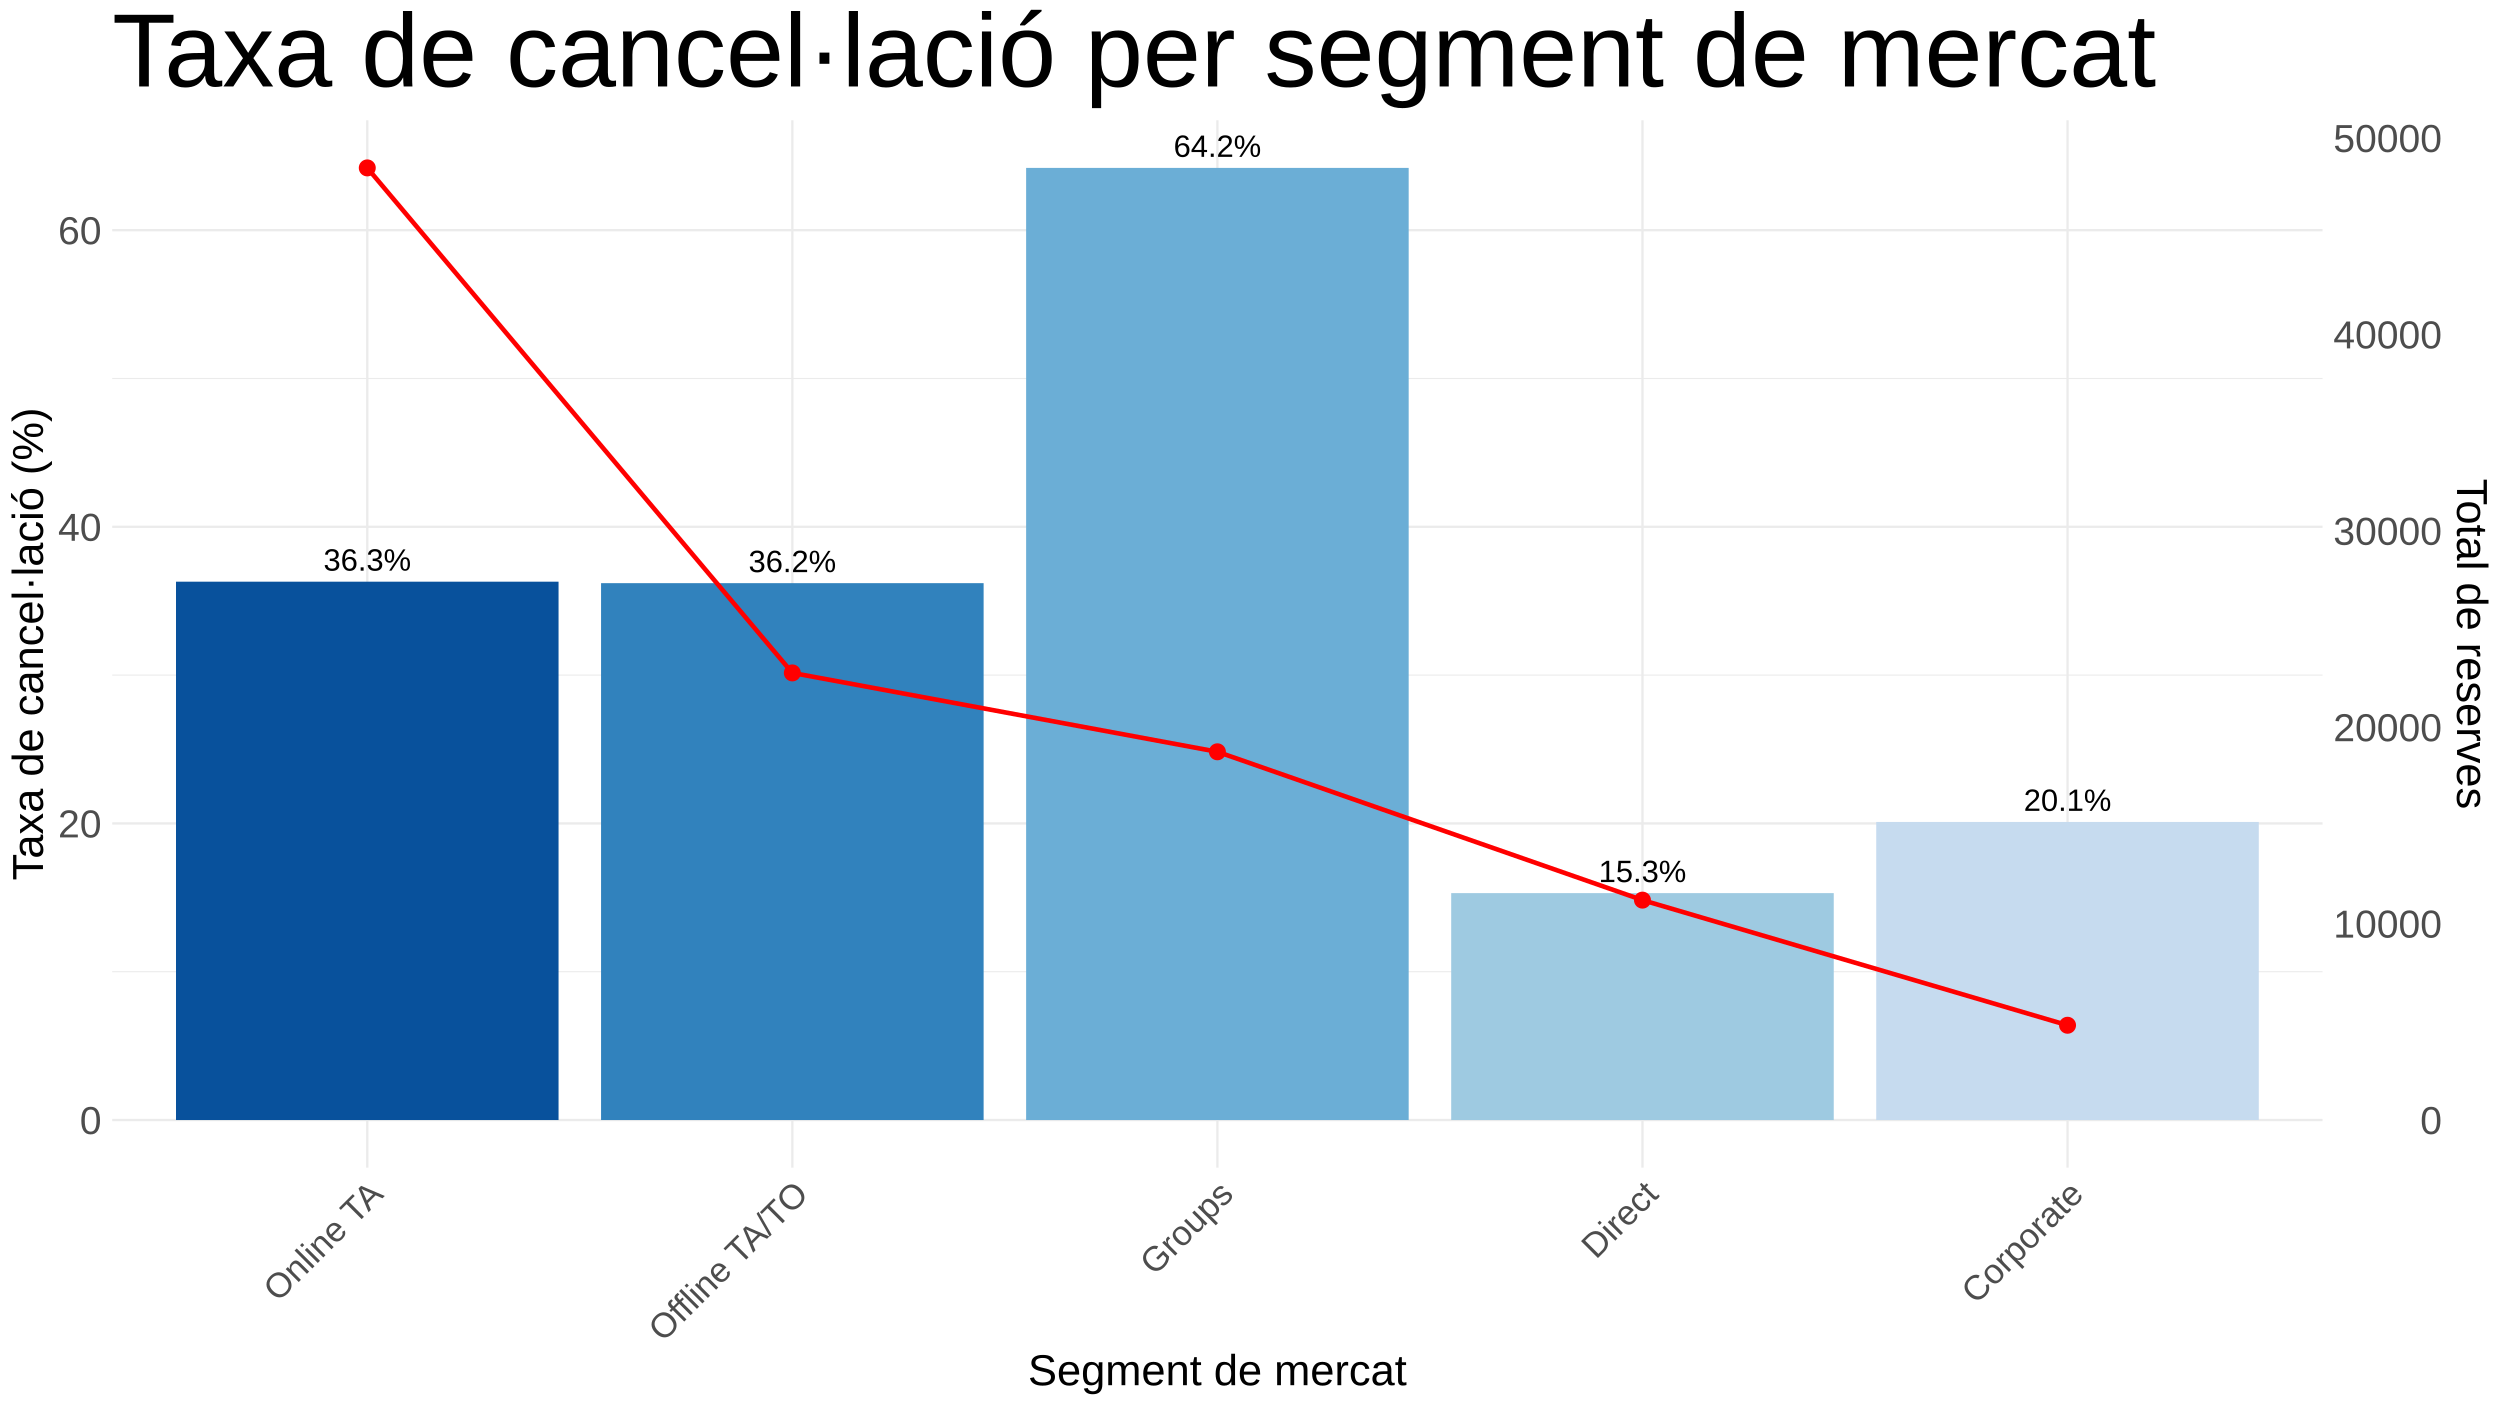
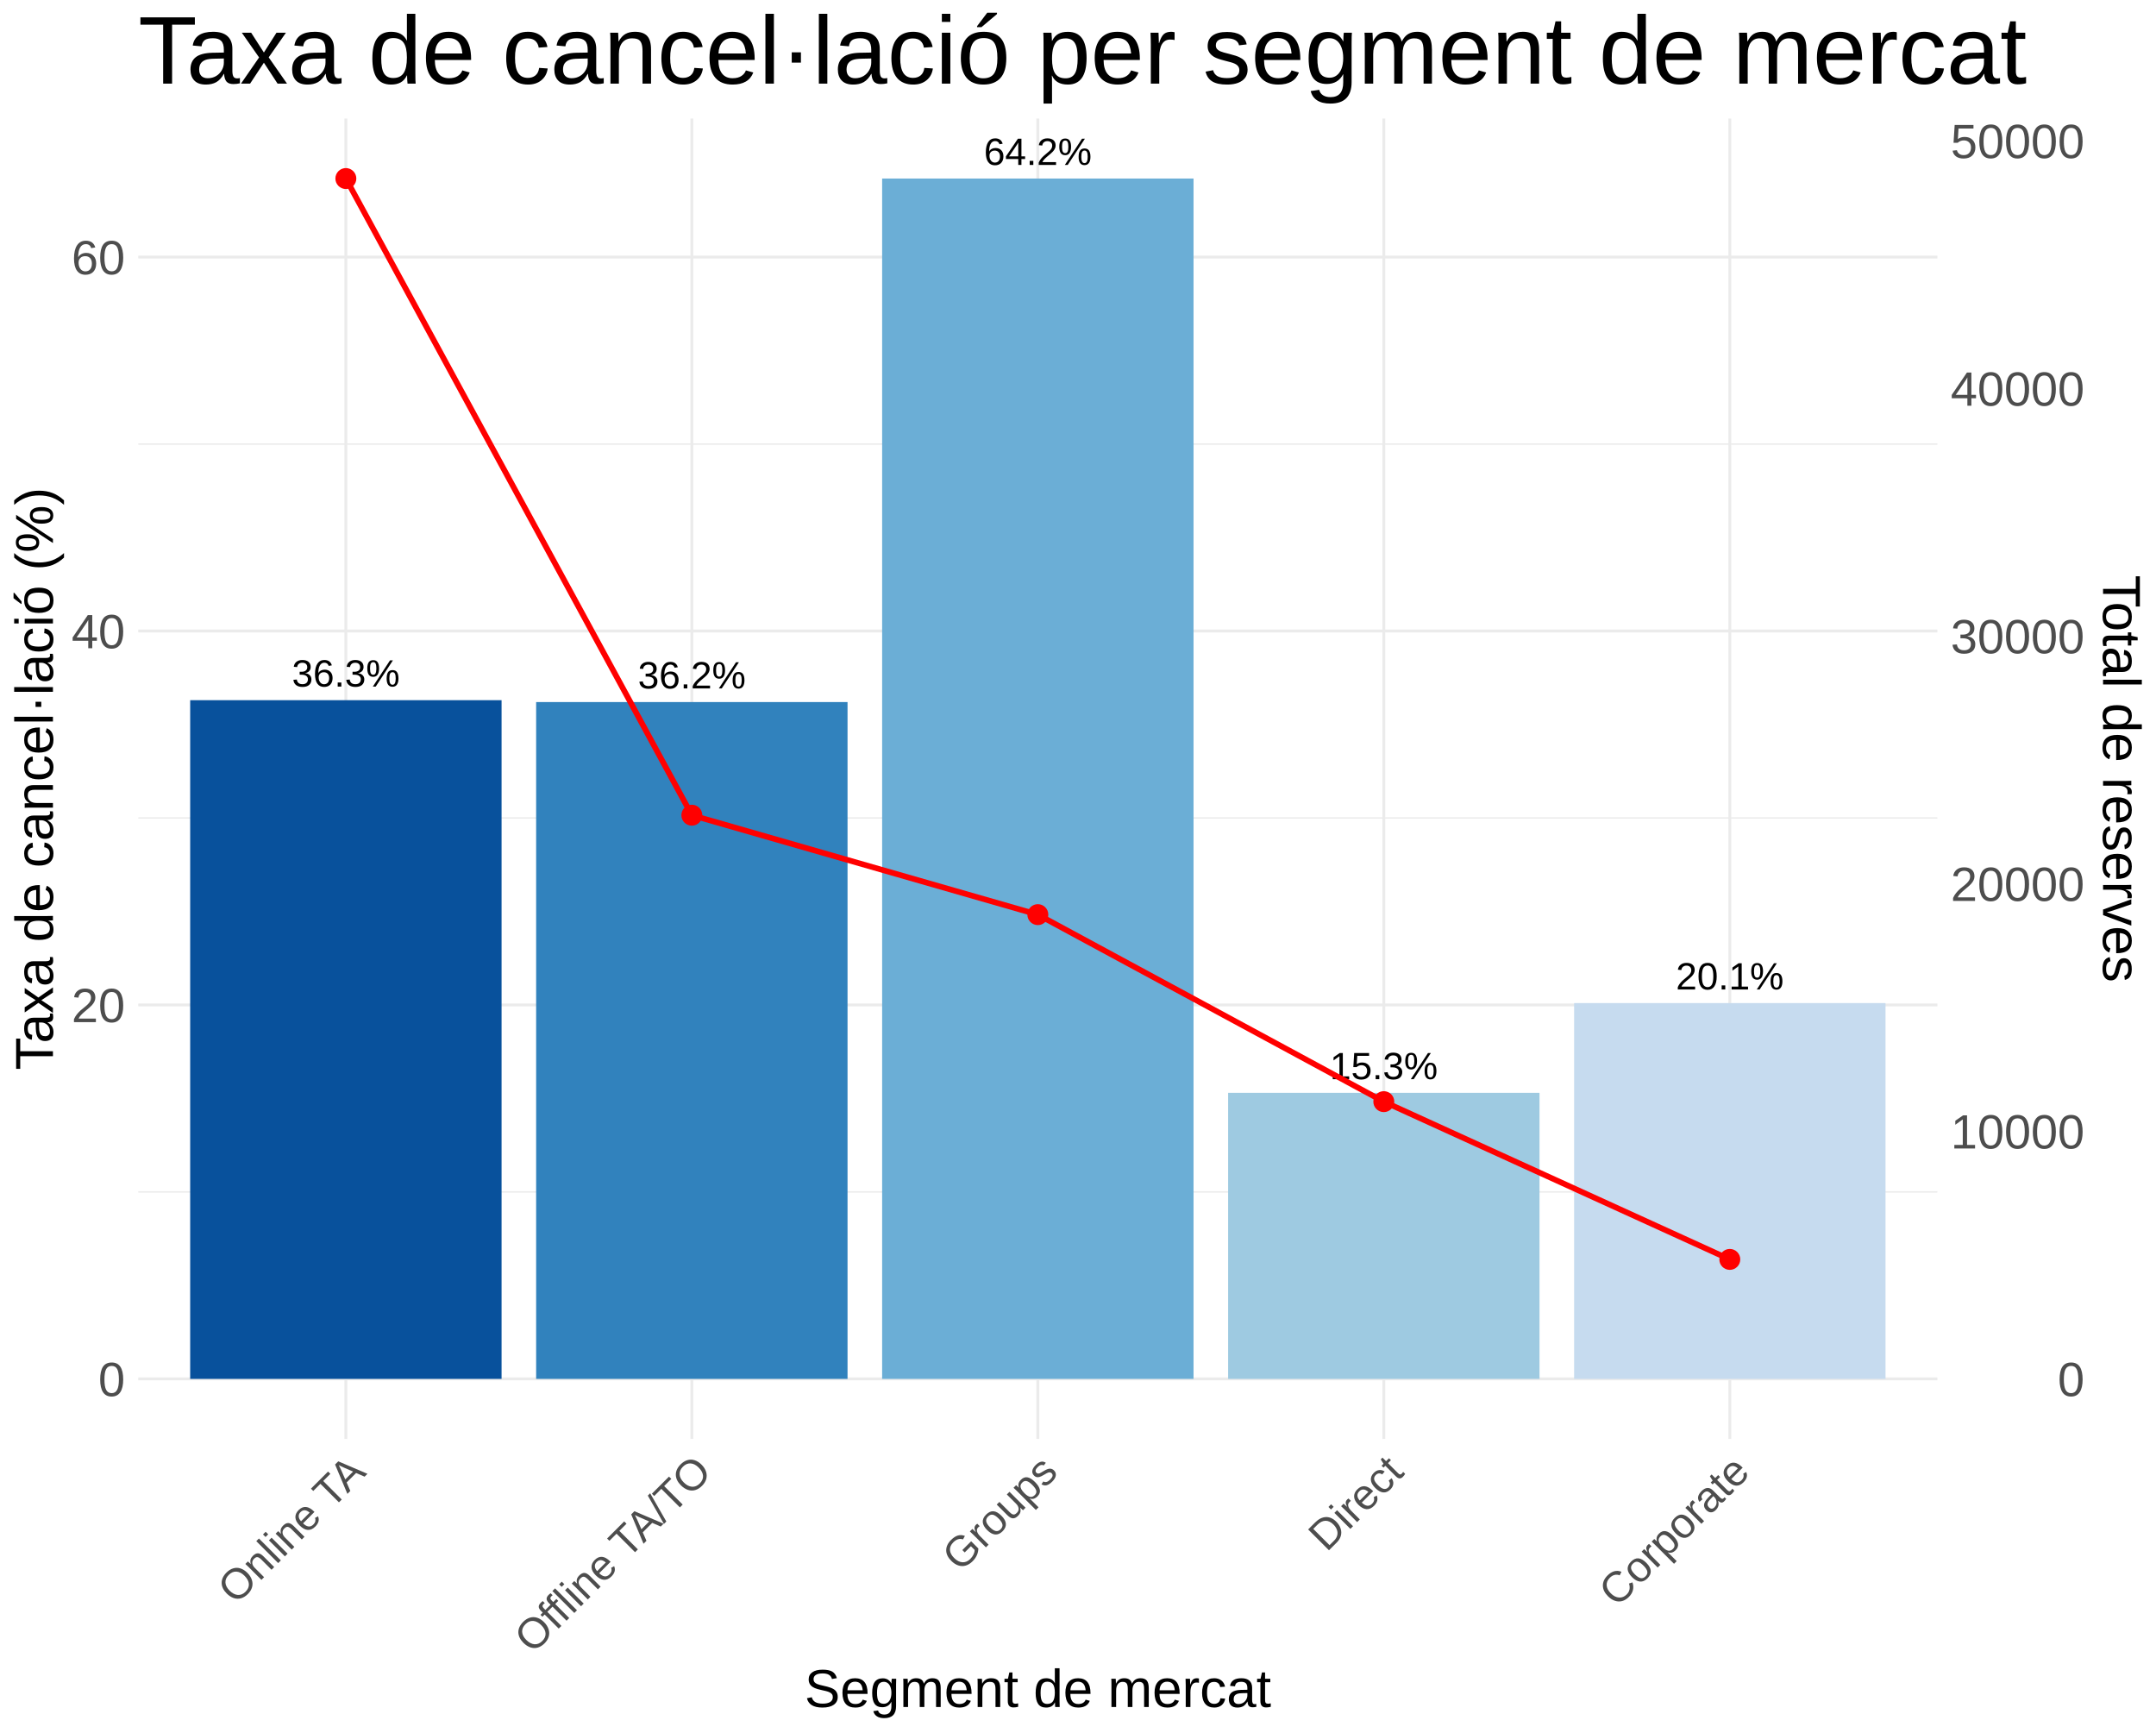
- <svg xmlns="http://www.w3.org/2000/svg" width="1152.00pt" height="648.00pt" viewBox="0 0 1152.00 648.00">
+ <svg xmlns="http://www.w3.org/2000/svg" width="806.40pt" height="648.00pt" viewBox="0 0 806.40 648.00">
  <g class="svglite">
    <defs>
      <style type="text/css">
    .svglite line, .svglite polyline, .svglite polygon, .svglite path, .svglite rect, .svglite circle {
      fill: none;
      stroke: #000000;
      stroke-linecap: round;
      stroke-linejoin: round;
      stroke-miterlimit: 10.00;
    }
    .svglite text {
      white-space: pre;
    }
    .svglite g.glyphgroup path {
      fill: inherit;
      stroke: none;
    }
  </style>
    </defs>
    <rect width="100%" height="100%" style="stroke: none; fill: none;" />
    <defs>
-       <clipPath id="cpMC4wMHwxMTUyLjAwfDAuMDB8NjQ4LjAw">
-         <rect x="0.00" y="0.00" width="1152.00" height="648.00" />
+       <clipPath id="cpMC4wMHw4MDYuNDB8MC4wMHw2NDguMDA=">
+         <rect x="0.00" y="0.00" width="806.40" height="648.00" />
      </clipPath>
    </defs>
-     <g clip-path="url(#cpMC4wMHwxMTUyLjAwfDAuMDB8NjQ4LjAw)">
-       <rect x="0.00" y="0.00" width="1152.00" height="648.00" style="stroke-width: 1.07; stroke: none;" />
+     <g clip-path="url(#cpMC4wMHw4MDYuNDB8MC4wMHw2NDguMDA=)">
+       <rect x="0" y="0.00" width="806.40" height="648.00" style="stroke-width: 1.07; stroke: none;" />
    </g>
    <defs>
-       <clipPath id="cpNTEuNzF8MTA3MC4yNHw1NS40M3w1MzguMDU=">
-         <rect x="51.71" y="55.43" width="1018.52" height="482.62" />
+       <clipPath id="cpNTEuNzF8NzI0LjY0fDQ0LjMyfDUzOC4wNQ==">
+         <rect x="51.71" y="44.32" width="672.92" height="493.73" />
      </clipPath>
    </defs>
-     <g clip-path="url(#cpNTEuNzF8MTA3MC4yNHw1NS40M3w1MzguMDU=)">
-       <rect x="51.71" y="55.43" width="1018.52" height="482.62" style="stroke-width: 1.07; stroke: none;" />
-       <polyline points="51.71,447.77 1070.24,447.77 " style="stroke-width: 0.53; stroke: #EBEBEB; stroke-linecap: butt;" />
-       <polyline points="51.71,311.09 1070.24,311.09 " style="stroke-width: 0.53; stroke: #EBEBEB; stroke-linecap: butt;" />
-       <polyline points="51.71,174.41 1070.24,174.41 " style="stroke-width: 0.53; stroke: #EBEBEB; stroke-linecap: butt;" />
-       <polyline points="51.71,516.11 1070.24,516.11 " style="stroke-width: 1.07; stroke: #EBEBEB; stroke-linecap: butt;" />
-       <polyline points="51.71,379.43 1070.24,379.43 " style="stroke-width: 1.07; stroke: #EBEBEB; stroke-linecap: butt;" />
-       <polyline points="51.71,242.75 1070.24,242.75 " style="stroke-width: 1.07; stroke: #EBEBEB; stroke-linecap: butt;" />
-       <polyline points="51.71,106.07 1070.24,106.07 " style="stroke-width: 1.07; stroke: #EBEBEB; stroke-linecap: butt;" />
-       <polyline points="169.24,538.05 169.24,55.43 " style="stroke-width: 1.07; stroke: #EBEBEB; stroke-linecap: butt;" />
-       <polyline points="365.11,538.05 365.11,55.43 " style="stroke-width: 1.07; stroke: #EBEBEB; stroke-linecap: butt;" />
-       <polyline points="560.98,538.05 560.98,55.43 " style="stroke-width: 1.07; stroke: #EBEBEB; stroke-linecap: butt;" />
-       <polyline points="756.85,538.05 756.85,55.43 " style="stroke-width: 1.07; stroke: #EBEBEB; stroke-linecap: butt;" />
-       <polyline points="952.72,538.05 952.72,55.43 " style="stroke-width: 1.07; stroke: #EBEBEB; stroke-linecap: butt;" />
-       <rect x="81.10" y="268.04" width="176.28" height="248.07" style="stroke-width: 1.07; stroke: none; stroke-linecap: butt; stroke-linejoin: miter; fill: #08519C;" />
-       <rect x="276.97" y="268.72" width="176.28" height="247.39" style="stroke-width: 1.07; stroke: none; stroke-linecap: butt; stroke-linejoin: miter; fill: #3182BD;" />
-       <rect x="472.84" y="77.37" width="176.28" height="438.74" style="stroke-width: 1.07; stroke: none; stroke-linecap: butt; stroke-linejoin: miter; fill: #6BAED6;" />
-       <rect x="668.71" y="411.55" width="176.28" height="104.56" style="stroke-width: 1.07; stroke: none; stroke-linecap: butt; stroke-linejoin: miter; fill: #9ECAE1;" />
-       <rect x="864.57" y="378.75" width="176.28" height="137.36" style="stroke-width: 1.07; stroke: none; stroke-linecap: butt; stroke-linejoin: miter; fill: #C6DBEF;" />
-       <text x="169.24" y="262.95" text-anchor="middle" style="font-size: 14.23px; font-family: &quot;Arial&quot;;" textLength="40.31px" lengthAdjust="spacingAndGlyphs">36.3%</text>
-       <text x="365.11" y="263.63" text-anchor="middle" style="font-size: 14.23px; font-family: &quot;Arial&quot;;" textLength="40.31px" lengthAdjust="spacingAndGlyphs">36.2%</text>
-       <text x="560.98" y="72.28" text-anchor="middle" style="font-size: 14.23px; font-family: &quot;Arial&quot;;" textLength="40.31px" lengthAdjust="spacingAndGlyphs">64.2%</text>
-       <text x="756.85" y="406.46" text-anchor="middle" style="font-size: 14.23px; font-family: &quot;Arial&quot;;" textLength="40.31px" lengthAdjust="spacingAndGlyphs">15.3%</text>
-       <text x="952.72" y="373.66" text-anchor="middle" style="font-size: 14.23px; font-family: &quot;Arial&quot;;" textLength="40.31px" lengthAdjust="spacingAndGlyphs">20.1%</text>
-       <polyline points="952.72,472.44 756.85,414.78 560.98,346.43 365.11,310.08 169.24,77.37 " style="stroke-width: 2.13; stroke: #FF0000; stroke-linecap: butt;" />
-       <circle cx="169.24" cy="77.37" r="3.56" style="stroke-width: 0.71; stroke: #FF0000; fill: #FF0000;" />
-       <circle cx="365.11" cy="310.08" r="3.56" style="stroke-width: 0.71; stroke: #FF0000; fill: #FF0000;" />
-       <circle cx="560.98" cy="346.43" r="3.56" style="stroke-width: 0.71; stroke: #FF0000; fill: #FF0000;" />
-       <circle cx="756.85" cy="414.78" r="3.56" style="stroke-width: 0.71; stroke: #FF0000; fill: #FF0000;" />
-       <circle cx="952.72" cy="472.44" r="3.56" style="stroke-width: 0.71; stroke: #FF0000; fill: #FF0000;" />
+     <g clip-path="url(#cpNTEuNzF8NzI0LjY0fDQ0LjMyfDUzOC4wNQ==)">
+       <rect x="51.71" y="44.32" width="672.92" height="493.73" style="stroke-width: 1.07; stroke: none;" />
+       <polyline points="51.71,445.69 724.64,445.69 " style="stroke-width: 0.53; stroke: #EBEBEB; stroke-linecap: butt;" />
+       <polyline points="51.71,305.87 724.64,305.87 " style="stroke-width: 0.53; stroke: #EBEBEB; stroke-linecap: butt;" />
+       <polyline points="51.71,166.04 724.64,166.04 " style="stroke-width: 0.53; stroke: #EBEBEB; stroke-linecap: butt;" />
+       <polyline points="51.71,515.61 724.64,515.61 " style="stroke-width: 1.07; stroke: #EBEBEB; stroke-linecap: butt;" />
+       <polyline points="51.71,375.78 724.64,375.78 " style="stroke-width: 1.07; stroke: #EBEBEB; stroke-linecap: butt;" />
+       <polyline points="51.71,235.95 724.64,235.95 " style="stroke-width: 1.07; stroke: #EBEBEB; stroke-linecap: butt;" />
+       <polyline points="51.71,96.12 724.64,96.12 " style="stroke-width: 1.07; stroke: #EBEBEB; stroke-linecap: butt;" />
+       <polyline points="129.36,538.05 129.36,44.32 " style="stroke-width: 1.07; stroke: #EBEBEB; stroke-linecap: butt;" />
+       <polyline points="258.77,538.05 258.77,44.32 " style="stroke-width: 1.07; stroke: #EBEBEB; stroke-linecap: butt;" />
+       <polyline points="388.18,538.05 388.18,44.32 " style="stroke-width: 1.07; stroke: #EBEBEB; stroke-linecap: butt;" />
+       <polyline points="517.58,538.05 517.58,44.32 " style="stroke-width: 1.07; stroke: #EBEBEB; stroke-linecap: butt;" />
+       <polyline points="646.99,538.05 646.99,44.32 " style="stroke-width: 1.07; stroke: #EBEBEB; stroke-linecap: butt;" />
+       <rect x="71.13" y="261.82" width="116.47" height="253.79" style="stroke-width: 1.07; stroke: none; stroke-linecap: butt; stroke-linejoin: miter; fill: #08519C;" />
+       <rect x="200.53" y="262.52" width="116.47" height="253.09" style="stroke-width: 1.07; stroke: none; stroke-linecap: butt; stroke-linejoin: miter; fill: #3182BD;" />
+       <rect x="329.94" y="66.76" width="116.47" height="448.85" style="stroke-width: 1.07; stroke: none; stroke-linecap: butt; stroke-linejoin: miter; fill: #6BAED6;" />
+       <rect x="459.35" y="408.64" width="116.47" height="106.97" style="stroke-width: 1.07; stroke: none; stroke-linecap: butt; stroke-linejoin: miter; fill: #9ECAE1;" />
+       <rect x="588.76" y="375.08" width="116.47" height="140.53" style="stroke-width: 1.07; stroke: none; stroke-linecap: butt; stroke-linejoin: miter; fill: #C6DBEF;" />
+       <text x="129.36" y="256.73" text-anchor="middle" style="font-size: 14.23px; font-family: &quot;Arial&quot;;" textLength="40.31px" lengthAdjust="spacingAndGlyphs">36.3%</text>
+       <text x="258.77" y="257.43" text-anchor="middle" style="font-size: 14.23px; font-family: &quot;Arial&quot;;" textLength="40.31px" lengthAdjust="spacingAndGlyphs">36.2%</text>
+       <text x="388.18" y="61.67" text-anchor="middle" style="font-size: 14.23px; font-family: &quot;Arial&quot;;" textLength="40.31px" lengthAdjust="spacingAndGlyphs">64.2%</text>
+       <text x="517.58" y="403.55" text-anchor="middle" style="font-size: 14.23px; font-family: &quot;Arial&quot;;" textLength="40.31px" lengthAdjust="spacingAndGlyphs">15.3%</text>
+       <text x="646.99" y="369.99" text-anchor="middle" style="font-size: 14.23px; font-family: &quot;Arial&quot;;" textLength="40.31px" lengthAdjust="spacingAndGlyphs">20.1%</text>
+       <polyline points="646.99,470.93 517.58,411.94 388.18,342.01 258.77,304.83 129.36,66.76 " style="stroke-width: 2.13; stroke: #FF0000; stroke-linecap: butt;" />
+       <circle cx="129.36" cy="66.76" r="3.56" style="stroke-width: 0.71; stroke: #FF0000; fill: #FF0000;" />
+       <circle cx="258.77" cy="304.83" r="3.56" style="stroke-width: 0.71; stroke: #FF0000; fill: #FF0000;" />
+       <circle cx="388.18" cy="342.01" r="3.56" style="stroke-width: 0.71; stroke: #FF0000; fill: #FF0000;" />
+       <circle cx="517.58" cy="411.94" r="3.56" style="stroke-width: 0.71; stroke: #FF0000; fill: #FF0000;" />
+       <circle cx="646.99" cy="470.93" r="3.56" style="stroke-width: 0.71; stroke: #FF0000; fill: #FF0000;" />
    </g>
-     <g clip-path="url(#cpMC4wMHwxMTUyLjAwfDAuMDB8NjQ4LjAw)">
-       <text x="46.78" y="522.56" text-anchor="end" style="font-size: 18.00px;fill: #4D4D4D; font-family: &quot;Arial&quot;;" textLength="10.02px" lengthAdjust="spacingAndGlyphs">0</text>
-       <text x="46.78" y="385.88" text-anchor="end" style="font-size: 18.00px;fill: #4D4D4D; font-family: &quot;Arial&quot;;" textLength="20.03px" lengthAdjust="spacingAndGlyphs">20</text>
-       <text x="46.78" y="249.20" text-anchor="end" style="font-size: 18.00px;fill: #4D4D4D; font-family: &quot;Arial&quot;;" textLength="20.03px" lengthAdjust="spacingAndGlyphs">40</text>
-       <text x="46.78" y="112.52" text-anchor="end" style="font-size: 18.00px;fill: #4D4D4D; font-family: &quot;Arial&quot;;" textLength="20.03px" lengthAdjust="spacingAndGlyphs">60</text>
-       <text x="1125.25" y="522.56" text-anchor="end" style="font-size: 18.00px;fill: #4D4D4D; font-family: &quot;Arial&quot;;" textLength="10.02px" lengthAdjust="spacingAndGlyphs">0</text>
-       <text x="1125.25" y="432.05" text-anchor="end" style="font-size: 18.00px;fill: #4D4D4D; font-family: &quot;Arial&quot;;" textLength="50.08px" lengthAdjust="spacingAndGlyphs">10000</text>
-       <text x="1125.25" y="341.55" text-anchor="end" style="font-size: 18.00px;fill: #4D4D4D; font-family: &quot;Arial&quot;;" textLength="50.08px" lengthAdjust="spacingAndGlyphs">20000</text>
-       <text x="1125.25" y="251.05" text-anchor="end" style="font-size: 18.00px;fill: #4D4D4D; font-family: &quot;Arial&quot;;" textLength="50.08px" lengthAdjust="spacingAndGlyphs">30000</text>
-       <text x="1125.25" y="160.54" text-anchor="end" style="font-size: 18.00px;fill: #4D4D4D; font-family: &quot;Arial&quot;;" textLength="50.08px" lengthAdjust="spacingAndGlyphs">40000</text>
-       <text x="1125.25" y="70.04" text-anchor="end" style="font-size: 18.00px;fill: #4D4D4D; font-family: &quot;Arial&quot;;" textLength="50.08px" lengthAdjust="spacingAndGlyphs">50000</text>
-       <text transform="translate(177.34,551.08) rotate(-45)" text-anchor="end" style="font-size: 16.00px;fill: #4D4D4D; font-family: &quot;Arial&quot;;" textLength="69.73px" lengthAdjust="spacingAndGlyphs">Online TA</text>
-       <text transform="translate(373.21,551.08) rotate(-45)" text-anchor="end" style="font-size: 16.00px;fill: #4D4D4D; font-family: &quot;Arial&quot;;" textLength="95.86px" lengthAdjust="spacingAndGlyphs">Offline TA/TO</text>
-       <text transform="translate(569.08,551.08) rotate(-45)" text-anchor="end" style="font-size: 16.00px;fill: #4D4D4D; font-family: &quot;Arial&quot;;" textLength="52.50px" lengthAdjust="spacingAndGlyphs">Groups</text>
-       <text transform="translate(764.95,551.08) rotate(-45)" text-anchor="end" style="font-size: 16.00px;fill: #4D4D4D; font-family: &quot;Arial&quot;;" textLength="41.81px" lengthAdjust="spacingAndGlyphs">Direct</text>
-       <text transform="translate(960.82,551.08) rotate(-45)" text-anchor="end" style="font-size: 16.00px;fill: #4D4D4D; font-family: &quot;Arial&quot;;" textLength="71.20px" lengthAdjust="spacingAndGlyphs">Corporate</text>
-       <text x="560.98" y="638.31" text-anchor="middle" style="font-size: 20.00px; font-family: &quot;Arial&quot;;" textLength="174.56px" lengthAdjust="spacingAndGlyphs">Segment de mercat</text>
-       <text transform="translate(19.80,296.74) rotate(-90)" text-anchor="middle" style="font-size: 20.00px; font-family: &quot;Arial&quot;;" textLength="217.88px" lengthAdjust="spacingAndGlyphs">Taxa de cancel·lació (%)</text>
-       <text transform="translate(1132.20,296.74) rotate(90)" text-anchor="middle" style="font-size: 20.00px; font-family: &quot;Arial&quot;;" textLength="152.31px" lengthAdjust="spacingAndGlyphs">Total de reserves</text>
-       <text x="51.71" y="39.85" style="font-size: 48.00px; font-family: &quot;Arial&quot;;" textLength="942.06px" lengthAdjust="spacingAndGlyphs">Taxa de cancel·lació per segment de mercat</text>
+     <g clip-path="url(#cpMC4wMHw4MDYuNDB8MC4wMHw2NDguMDA=)">
+       <text x="46.78" y="522.05" text-anchor="end" style="font-size: 18.00px;fill: #4D4D4D; font-family: &quot;Arial&quot;;" textLength="10.02px" lengthAdjust="spacingAndGlyphs">0</text>
+       <text x="46.78" y="382.22" text-anchor="end" style="font-size: 18.00px;fill: #4D4D4D; font-family: &quot;Arial&quot;;" textLength="20.03px" lengthAdjust="spacingAndGlyphs">20</text>
+       <text x="46.78" y="242.40" text-anchor="end" style="font-size: 18.00px;fill: #4D4D4D; font-family: &quot;Arial&quot;;" textLength="20.03px" lengthAdjust="spacingAndGlyphs">40</text>
+       <text x="46.78" y="102.57" text-anchor="end" style="font-size: 18.00px;fill: #4D4D4D; font-family: &quot;Arial&quot;;" textLength="20.03px" lengthAdjust="spacingAndGlyphs">60</text>
+       <text x="779.65" y="522.05" text-anchor="end" style="font-size: 18.00px;fill: #4D4D4D; font-family: &quot;Arial&quot;;" textLength="10.02px" lengthAdjust="spacingAndGlyphs">0</text>
+       <text x="779.65" y="429.46" text-anchor="end" style="font-size: 18.00px;fill: #4D4D4D; font-family: &quot;Arial&quot;;" textLength="50.08px" lengthAdjust="spacingAndGlyphs">10000</text>
+       <text x="779.65" y="336.88" text-anchor="end" style="font-size: 18.00px;fill: #4D4D4D; font-family: &quot;Arial&quot;;" textLength="50.08px" lengthAdjust="spacingAndGlyphs">20000</text>
+       <text x="779.65" y="244.29" text-anchor="end" style="font-size: 18.00px;fill: #4D4D4D; font-family: &quot;Arial&quot;;" textLength="50.08px" lengthAdjust="spacingAndGlyphs">30000</text>
+       <text x="779.65" y="151.70" text-anchor="end" style="font-size: 18.00px;fill: #4D4D4D; font-family: &quot;Arial&quot;;" textLength="50.08px" lengthAdjust="spacingAndGlyphs">40000</text>
+       <text x="779.65" y="59.11" text-anchor="end" style="font-size: 18.00px;fill: #4D4D4D; font-family: &quot;Arial&quot;;" textLength="50.08px" lengthAdjust="spacingAndGlyphs">50000</text>
+       <text transform="translate(137.46,551.08) rotate(-45)" text-anchor="end" style="font-size: 16.00px;fill: #4D4D4D; font-family: &quot;Arial&quot;;" textLength="69.73px" lengthAdjust="spacingAndGlyphs">Online TA</text>
+       <text transform="translate(266.87,551.08) rotate(-45)" text-anchor="end" style="font-size: 16.00px;fill: #4D4D4D; font-family: &quot;Arial&quot;;" textLength="95.86px" lengthAdjust="spacingAndGlyphs">Offline TA/TO</text>
+       <text transform="translate(396.28,551.08) rotate(-45)" text-anchor="end" style="font-size: 16.00px;fill: #4D4D4D; font-family: &quot;Arial&quot;;" textLength="52.50px" lengthAdjust="spacingAndGlyphs">Groups</text>
+       <text transform="translate(525.69,551.08) rotate(-45)" text-anchor="end" style="font-size: 16.00px;fill: #4D4D4D; font-family: &quot;Arial&quot;;" textLength="41.81px" lengthAdjust="spacingAndGlyphs">Direct</text>
+       <text transform="translate(655.09,551.08) rotate(-45)" text-anchor="end" style="font-size: 16.00px;fill: #4D4D4D; font-family: &quot;Arial&quot;;" textLength="71.20px" lengthAdjust="spacingAndGlyphs">Corporate</text>
+       <text x="388.18" y="638.31" text-anchor="middle" style="font-size: 20.00px; font-family: &quot;Arial&quot;;" textLength="174.56px" lengthAdjust="spacingAndGlyphs">Segment de mercat</text>
+       <text transform="translate(19.80,291.18) rotate(-90)" text-anchor="middle" style="font-size: 20.00px; font-family: &quot;Arial&quot;;" textLength="217.88px" lengthAdjust="spacingAndGlyphs">Taxa de cancel·lació (%)</text>
+       <text transform="translate(786.60,291.18) rotate(90)" text-anchor="middle" style="font-size: 20.00px; font-family: &quot;Arial&quot;;" textLength="152.31px" lengthAdjust="spacingAndGlyphs">Total de reserves</text>
+       <text x="51.71" y="31.26" style="font-size: 36.00px; font-family: &quot;Arial&quot;;" textLength="706.22px" lengthAdjust="spacingAndGlyphs">Taxa de cancel·lació per segment de mercat</text>
    </g>
  </g>
</svg>
